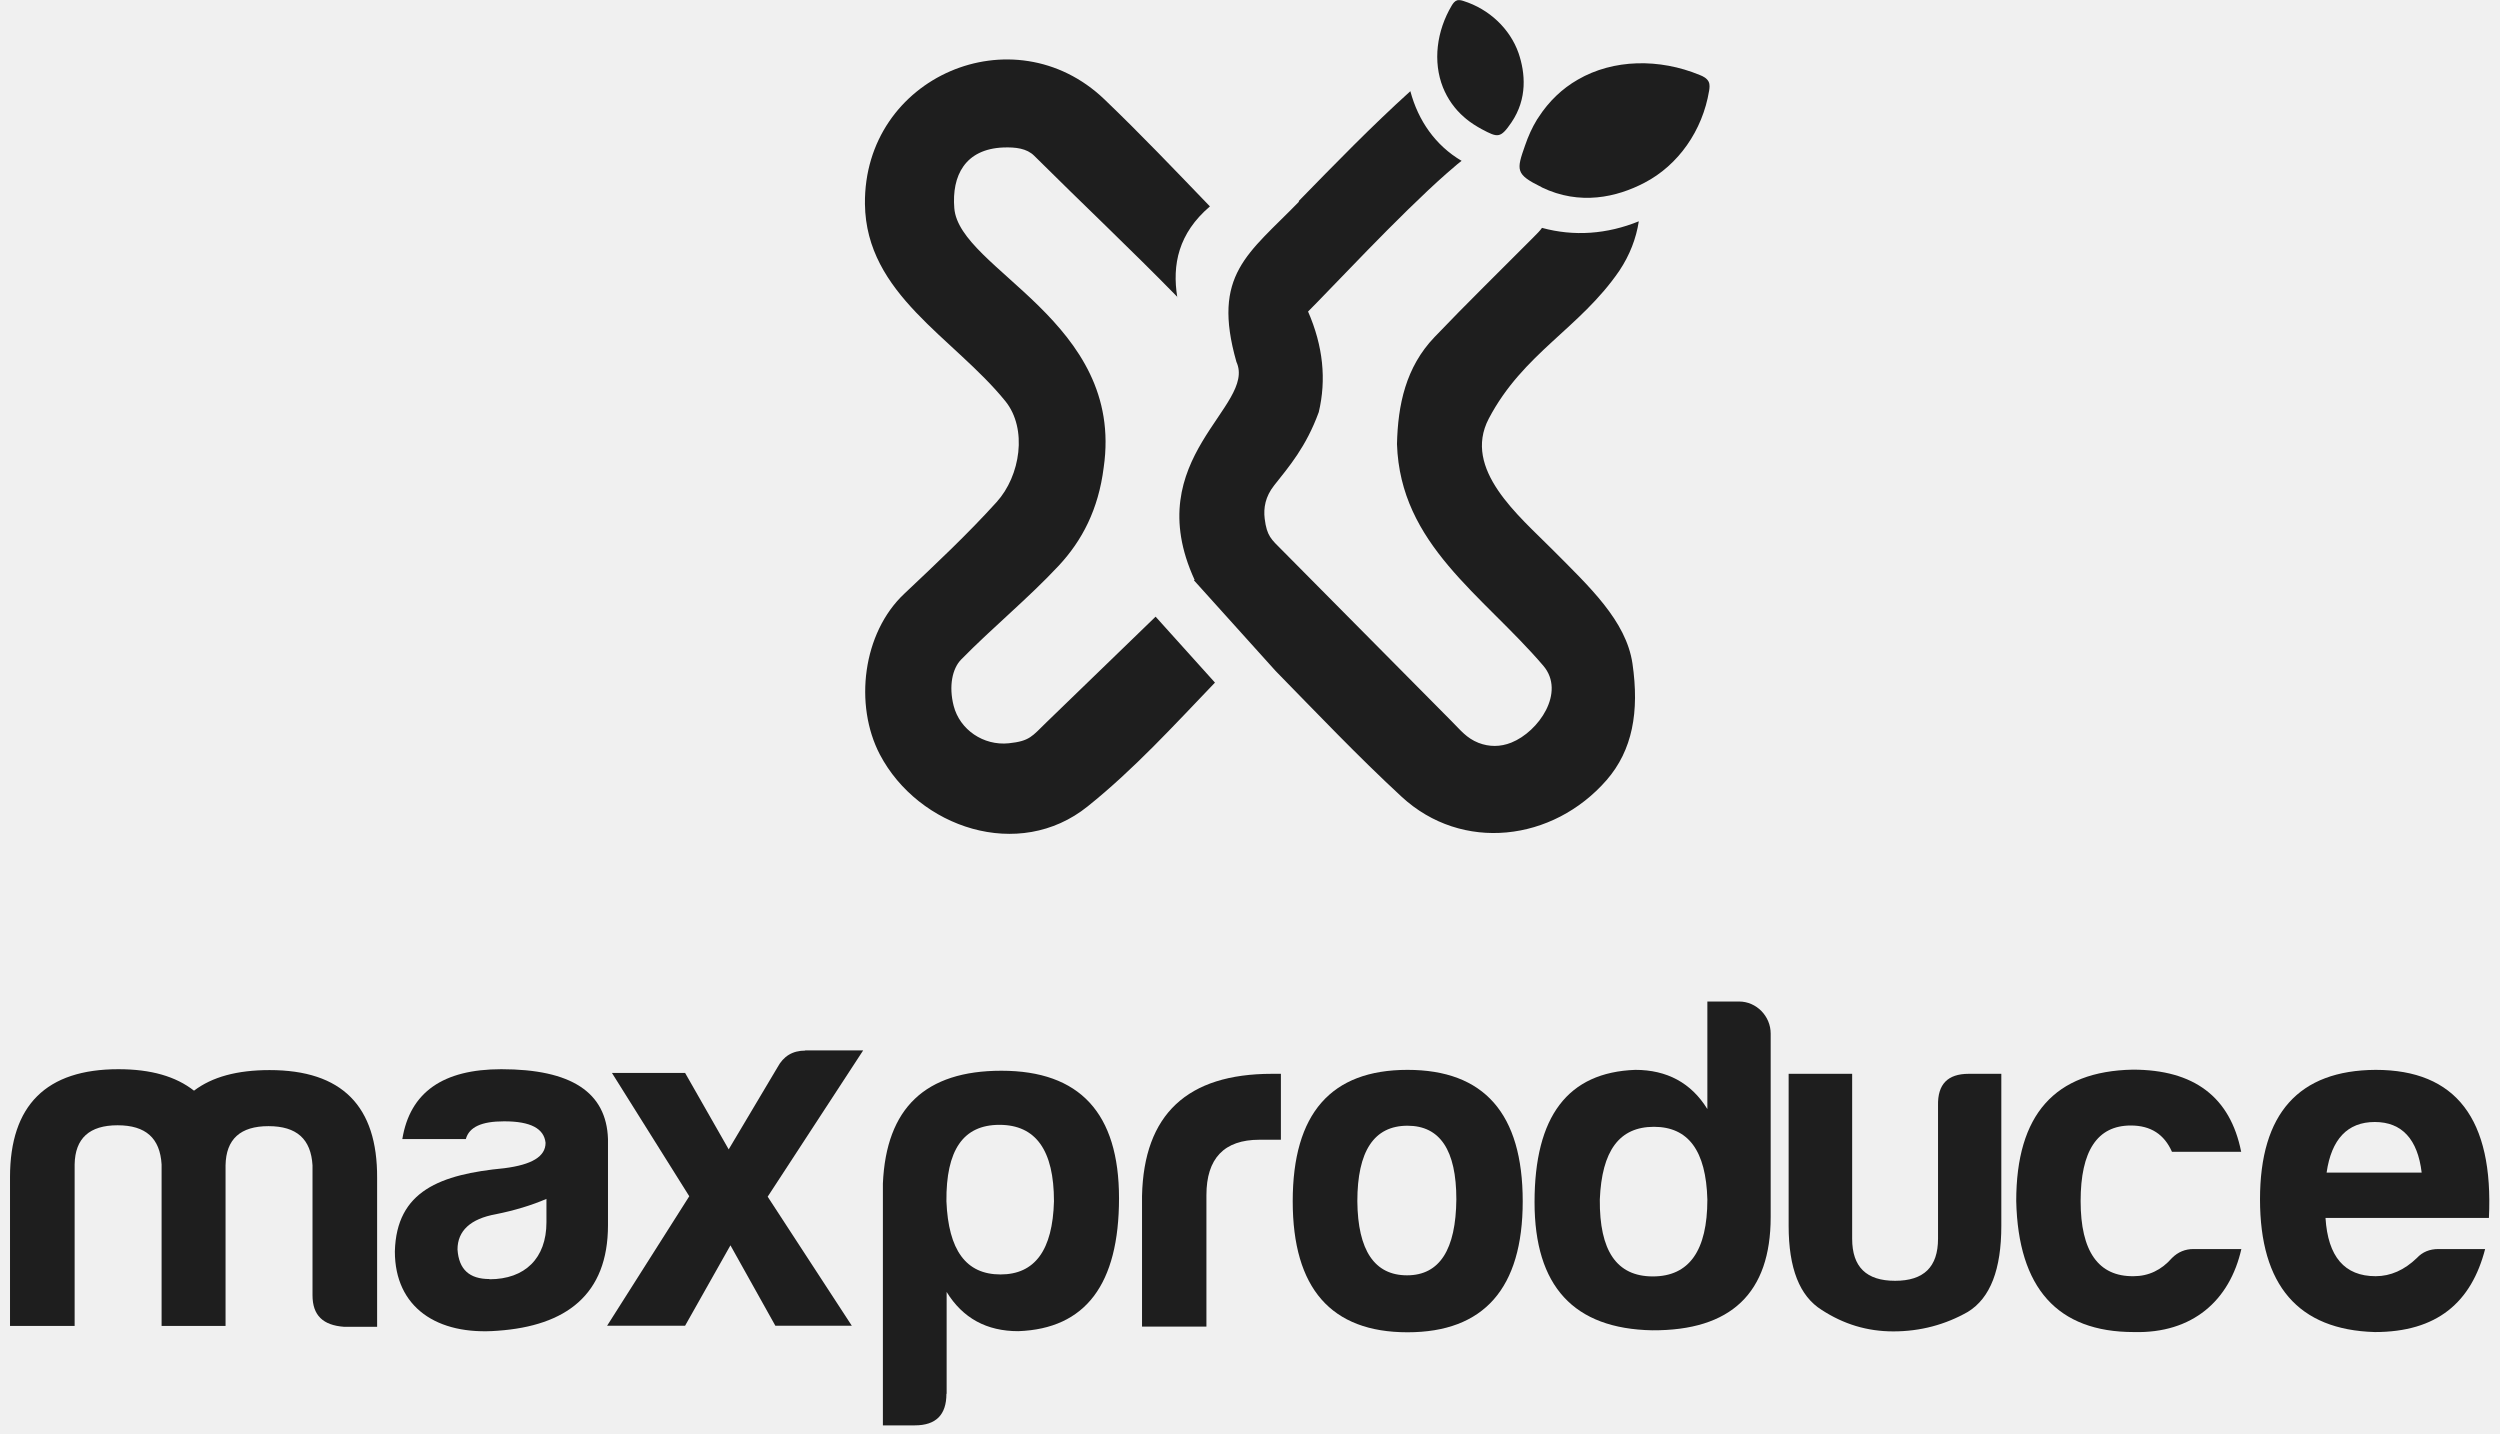
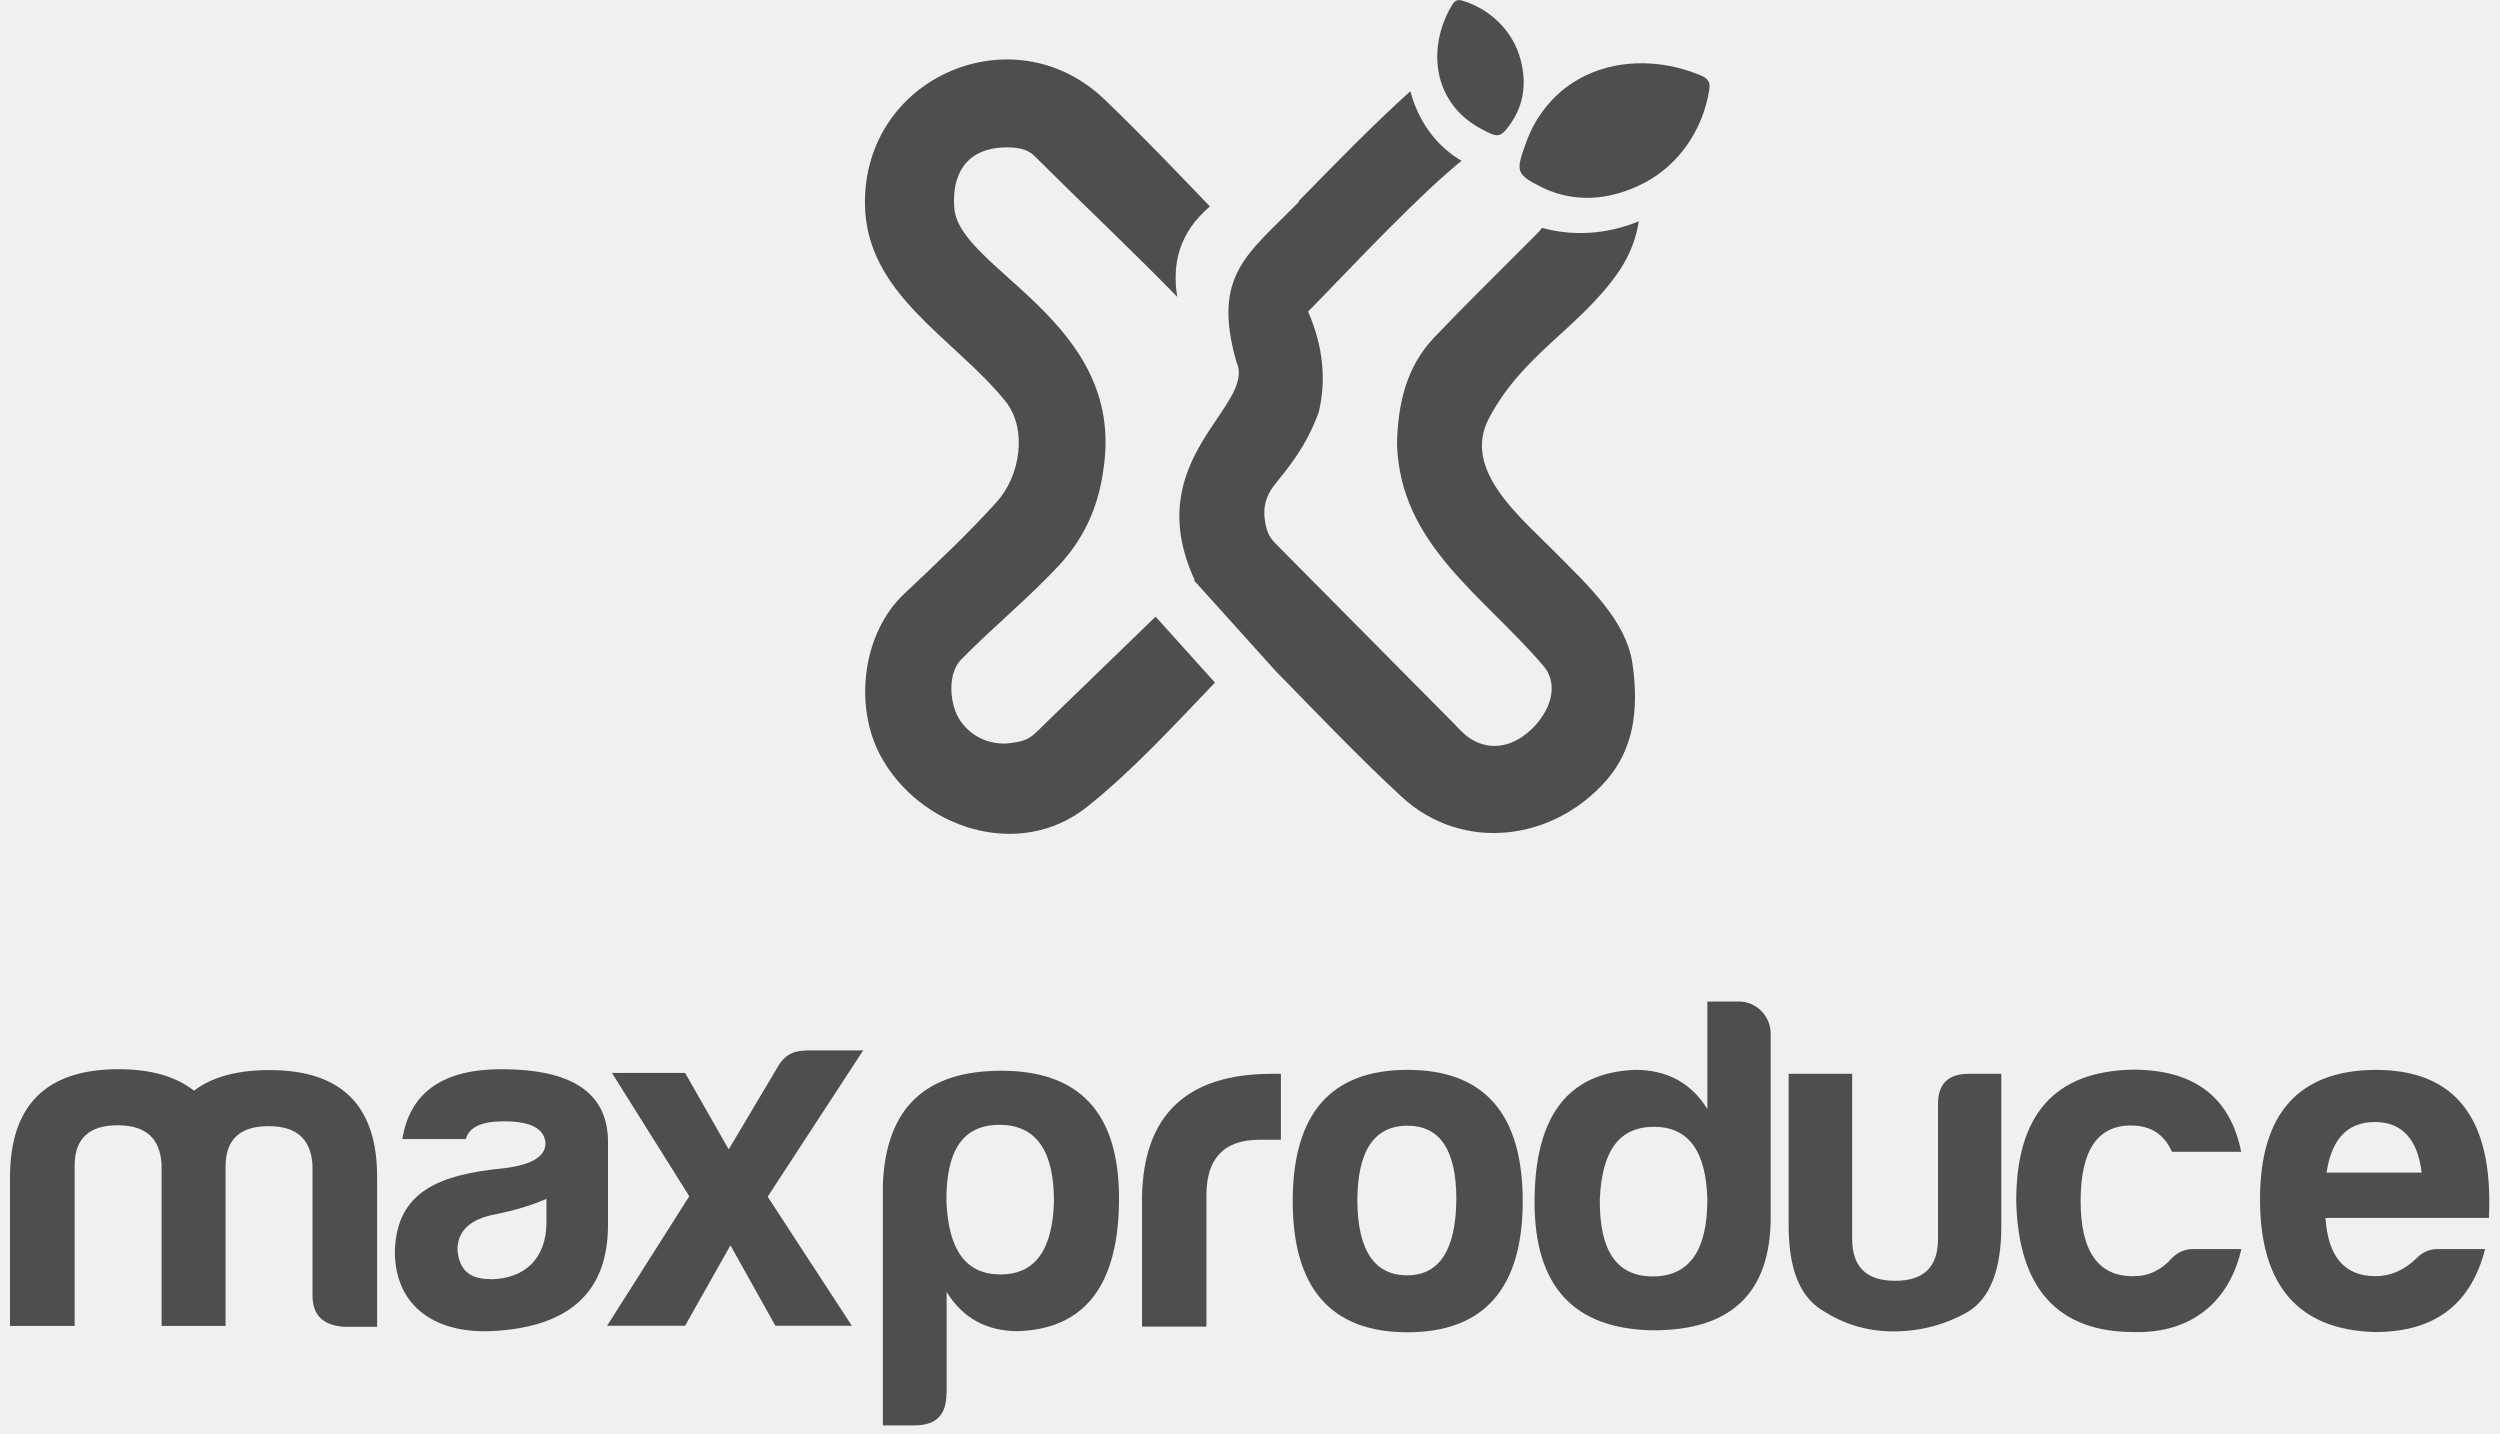
<svg xmlns="http://www.w3.org/2000/svg" width="204" height="117" viewBox="0 0 204 117" fill="none">
-   <g clip-path="url(#clip0_118_175)">
-     <path fill-rule="evenodd" clip-rule="evenodd" d="M105.969 16.413C108.954 13.357 111.921 10.301 115.085 7.441C115.728 9.854 117.14 11.874 119.267 13.125C119.16 13.214 119.053 13.303 118.927 13.393L118.034 14.161C114.209 17.522 108.4 23.777 106.738 25.422C107.971 28.246 108.239 30.981 107.613 33.626C106.577 36.468 105.182 38.077 103.967 39.614C103.252 40.525 103.091 41.437 103.199 42.331C103.377 43.742 103.717 43.993 104.646 44.922C109.258 49.569 113.851 54.217 118.463 58.864C119.196 59.597 119.66 60.222 120.643 60.615C121.519 60.955 122.431 60.955 123.324 60.597C125.559 59.704 127.775 56.487 125.934 54.324C120.947 48.497 114.262 44.44 113.994 36.236C114.066 33.036 114.709 29.962 117.051 27.513C119.678 24.761 122.413 22.097 125.094 19.398C125.451 19.041 125.666 18.826 125.827 18.594C128.436 19.309 131.135 19.112 133.727 18.058C133.512 19.452 132.994 20.811 132.136 22.097C128.919 26.798 124.29 28.818 121.483 34.162C119.321 38.291 123.95 42.098 126.667 44.833C129.687 47.871 132.69 50.642 133.209 54.145C133.781 58.095 133.209 61.223 131.1 63.654C126.72 68.677 119.303 69.57 114.37 65.012C110.813 61.724 107.47 58.202 104.092 54.753L97.425 47.353L97.479 47.317C92.903 37.362 102.555 33.161 100.893 29.533C98.855 22.383 101.858 20.721 106.005 16.449L105.969 16.413ZM96.085 24.242C92.26 20.328 88.274 16.574 84.395 12.714C83.788 12.106 82.876 11.999 81.875 12.034C78.747 12.159 77.657 14.34 77.871 16.985C78.265 22.008 91.795 26.208 90.061 38.148C89.632 41.58 88.292 44.118 86.397 46.156C83.877 48.854 80.999 51.196 78.425 53.823C77.71 54.556 77.407 55.986 77.818 57.595C78.318 59.543 80.249 60.866 82.322 60.651C84.038 60.472 84.216 60.079 85.378 58.953L94.297 50.32L99.141 55.7C95.799 59.185 92.528 62.778 88.757 65.799C83.144 70.321 74.94 67.55 71.794 61.563C69.685 57.523 70.382 51.643 73.796 48.443C76.37 46.013 78.962 43.582 81.321 40.972C83.269 38.827 83.859 34.984 82.036 32.732C77.818 27.531 70.668 24.028 70.579 16.646C70.472 6.243 82.715 1.024 90.115 8.102C93.064 10.926 95.888 13.893 98.73 16.843C96.156 19.041 95.638 21.597 96.067 24.26L96.085 24.242Z" fill="#1E1E1E" />
-     <path fill-rule="evenodd" clip-rule="evenodd" d="M125.808 15.288C128.918 16.789 131.939 16.092 134.191 14.912C136.944 13.482 138.928 10.658 139.464 7.405C139.5 7.173 139.535 6.905 139.428 6.672C139.285 6.386 138.981 6.226 138.695 6.118C135.407 4.76 131.653 4.814 128.758 6.494C127.471 7.227 126.38 8.281 125.558 9.55C125.558 9.568 125.505 9.622 125.451 9.711L125.433 9.729L125.415 9.765C125.022 10.408 124.7 11.123 124.45 11.856C123.735 13.893 123.646 14.215 125.79 15.27L125.808 15.288Z" fill="#1E1E1E" />
-     <path fill-rule="evenodd" clip-rule="evenodd" d="M123.341 9.979C124.646 8.049 124.468 5.958 123.913 4.331C123.216 2.347 121.518 0.738 119.409 0.077C119.248 0.023 119.07 -0.012 118.909 0.023C118.694 0.095 118.569 0.274 118.462 0.452C117.229 2.526 116.907 5.028 117.747 7.137C118.122 8.067 118.712 8.907 119.481 9.568C119.481 9.568 119.516 9.604 119.588 9.657L119.606 9.675L119.624 9.693C120.017 10.015 120.464 10.301 120.928 10.551C122.215 11.23 122.43 11.32 123.341 9.979Z" fill="#1E1E1E" />
-     <path d="M9.593 91.823C11.899 91.823 13.06 92.878 13.186 95.022V108.195H18.405V95.094C18.441 92.949 19.62 91.894 21.908 91.894C24.214 91.894 25.375 92.949 25.501 95.094V105.693C25.501 107.337 26.359 108.142 28.074 108.267H30.773V96.131C30.809 90.25 27.896 87.319 21.997 87.319C19.352 87.319 17.314 87.873 15.831 88.999C14.347 87.837 12.328 87.247 9.664 87.247C3.784 87.247 0.817 90.179 0.817 96.059V108.195H6.09V95.022C6.125 92.878 7.305 91.823 9.593 91.823Z" fill="#1E1E1E" />
-     <path d="M39.943 104.37C38.298 104.37 37.44 103.584 37.333 101.957C37.333 100.438 38.388 99.455 40.461 99.08C41.98 98.776 43.392 98.347 44.59 97.829V99.741C44.59 102.672 42.838 104.388 39.943 104.388V104.37ZM41.158 91.501C43.303 91.501 44.393 92.091 44.518 93.253C44.518 94.379 43.392 95.04 41.158 95.326C35.939 95.827 32.346 97.167 32.221 102.118C32.221 106.676 35.653 108.982 40.604 108.589C46.181 108.195 49.612 105.657 49.612 99.974V92.949C49.487 89.124 46.61 87.247 40.908 87.247C36.153 87.247 33.455 89.124 32.829 92.949H38.012C38.28 91.966 39.299 91.501 41.122 91.501H41.158Z" fill="#1E1E1E" />
-     <path d="M65.717 85.728C64.662 85.728 63.929 86.193 63.447 87.087L59.461 93.789L55.904 87.551H49.934L56.244 97.614L49.541 108.178H55.904L59.604 101.618L63.268 108.178H69.506L62.642 97.65L70.436 85.71H65.681L65.717 85.728Z" fill="#1E1E1E" />
-     <path d="M77.228 113.736C77.228 115.452 76.37 116.31 74.654 116.31H72.044V96.577C72.312 90.411 75.512 87.372 81.714 87.372C88.113 87.372 91.312 90.84 91.312 97.775C91.312 104.799 88.578 108.428 83.09 108.624C80.517 108.624 78.568 107.57 77.246 105.425V113.736H77.228ZM81.643 103.995C84.449 103.995 85.897 102.011 86.004 98.025C86.004 93.861 84.52 91.787 81.553 91.787C78.586 91.787 77.192 93.861 77.228 98.025C77.389 102.011 78.819 103.995 81.643 103.995Z" fill="#1E1E1E" />
-     <path d="M93.171 108.249H98.444V97.525C98.444 94.522 99.891 93.003 102.769 93.003H104.521V87.623H103.788C96.889 87.623 93.332 90.929 93.189 97.596V108.249H93.171Z" fill="#1E1E1E" />
-     <path d="M114.852 87.301C108.614 87.301 105.486 90.858 105.486 98.025C105.486 105.121 108.614 108.714 114.852 108.714C121.09 108.714 124.254 105.121 124.254 98.025C124.254 90.858 121.09 87.301 114.852 87.301ZM114.852 91.859C117.498 91.859 118.838 93.843 118.838 97.864C118.802 101.957 117.48 104.066 114.816 104.066C112.171 104.066 110.795 102.047 110.759 98.025C110.759 93.932 112.118 91.859 114.852 91.859Z" fill="#1E1E1E" />
-     <path d="M134.96 91.948C137.766 91.948 139.214 93.896 139.321 97.882C139.321 102.047 137.838 104.156 134.871 104.156C131.904 104.156 130.509 102.047 130.545 97.882C130.706 93.896 132.136 91.948 134.96 91.948ZM141.895 81.724H139.321V90.5C137.999 88.356 136.015 87.301 133.441 87.301C127.936 87.498 125.219 91.09 125.219 98.097C125.219 104.96 128.418 108.428 134.817 108.553C141.252 108.589 144.487 105.514 144.487 99.312V84.334C144.487 82.922 143.325 81.724 141.913 81.724H141.895Z" fill="#1E1E1E" />
-     <path d="M163.29 87.623H160.645C158.929 87.623 158.107 88.481 158.143 90.196V101.082C158.143 103.387 156.981 104.513 154.639 104.513C152.298 104.513 151.136 103.387 151.136 101.082V87.623H145.953V100.027C145.953 103.494 146.846 105.764 148.652 106.891C150.439 108.052 152.351 108.642 154.496 108.642C156.713 108.642 158.75 108.088 160.573 107.051C162.414 105.925 163.308 103.584 163.308 100.027V87.623H163.29Z" fill="#1E1E1E" />
-     <path d="M182.88 101.922H178.984C178.323 101.922 177.733 102.154 177.232 102.654C176.374 103.637 175.32 104.138 174.104 104.138C171.227 104.174 169.779 102.118 169.779 98.007C169.779 93.914 171.137 91.841 173.872 91.841C175.516 91.841 176.607 92.574 177.232 93.986H182.88C181.987 89.499 179.02 87.283 174.033 87.283C167.67 87.408 164.524 90.947 164.524 98.007C164.685 105.103 167.884 108.696 174.122 108.696C178.912 108.821 181.951 106.122 182.898 101.904L182.88 101.922Z" fill="#1E1E1E" />
-     <path d="M202.791 101.922H198.966C198.269 101.922 197.679 102.154 197.215 102.654C196.196 103.637 195.07 104.138 193.854 104.138C191.316 104.138 189.958 102.547 189.761 99.383H203.095C203.488 91.305 200.396 87.301 193.854 87.301C187.581 87.337 184.417 90.858 184.417 97.864C184.417 104.889 187.545 108.517 193.783 108.696C198.859 108.696 201.665 106.283 202.791 101.904V101.922ZM193.783 91.555C195.999 91.555 197.286 92.967 197.608 95.684H189.851C190.244 92.949 191.567 91.555 193.783 91.555Z" fill="#1E1E1E" />
+   <g clip-path="url(#clip0_145_236)">
+     <path fill-rule="evenodd" clip-rule="evenodd" d="M105.969 16.413C108.954 13.357 111.921 10.301 115.085 7.441C115.728 9.854 117.14 11.874 119.267 13.125C119.16 13.214 119.053 13.303 118.927 13.393L118.034 14.161C114.209 17.522 108.4 23.777 106.738 25.422C107.971 28.246 108.239 30.981 107.613 33.626C106.577 36.468 105.182 38.077 103.967 39.614C103.252 40.525 103.091 41.437 103.199 42.331C103.377 43.742 103.717 43.993 104.646 44.922C109.258 49.569 113.851 54.217 118.463 58.864C119.196 59.597 119.66 60.222 120.643 60.615C121.519 60.955 122.431 60.955 123.324 60.597C125.559 59.704 127.775 56.487 125.934 54.324C120.947 48.497 114.262 44.44 113.994 36.236C114.066 33.036 114.709 29.962 117.051 27.513C119.678 24.761 122.413 22.097 125.094 19.398C125.451 19.041 125.666 18.826 125.827 18.594C128.436 19.309 131.135 19.112 133.727 18.058C133.512 19.452 132.994 20.811 132.136 22.097C128.919 26.798 124.29 28.818 121.483 34.162C119.321 38.291 123.95 42.098 126.667 44.833C129.687 47.871 132.69 50.642 133.209 54.145C133.781 58.095 133.209 61.223 131.1 63.654C126.72 68.677 119.303 69.57 114.37 65.012C110.813 61.724 107.47 58.202 104.092 54.753L97.425 47.353L97.479 47.317C92.903 37.362 102.555 33.161 100.893 29.533C98.855 22.383 101.858 20.721 106.005 16.449L105.969 16.413ZM96.085 24.242C92.26 20.328 88.274 16.574 84.395 12.714C83.788 12.106 82.876 11.999 81.875 12.034C78.747 12.159 77.657 14.34 77.871 16.985C78.265 22.008 91.795 26.208 90.061 38.148C89.632 41.58 88.292 44.118 86.397 46.156C83.877 48.854 80.999 51.196 78.425 53.823C77.71 54.556 77.407 55.986 77.818 57.595C78.318 59.543 80.249 60.866 82.322 60.651C84.038 60.472 84.216 60.079 85.378 58.953L94.297 50.32L99.141 55.7C95.799 59.185 92.528 62.778 88.757 65.799C83.144 70.321 74.94 67.55 71.794 61.563C69.685 57.523 70.382 51.643 73.796 48.443C76.37 46.013 78.962 43.582 81.321 40.972C83.269 38.827 83.859 34.984 82.036 32.732C77.818 27.531 70.668 24.028 70.579 16.646C70.472 6.243 82.715 1.024 90.115 8.102C93.064 10.926 95.888 13.893 98.73 16.843C96.156 19.041 95.638 21.597 96.067 24.26L96.085 24.242Z" fill="#4E4E4E" />
+     <path fill-rule="evenodd" clip-rule="evenodd" d="M125.808 15.288C128.918 16.789 131.939 16.092 134.191 14.912C136.944 13.482 138.928 10.658 139.464 7.405C139.5 7.173 139.535 6.905 139.428 6.672C139.285 6.386 138.981 6.226 138.695 6.118C135.407 4.76 131.653 4.814 128.758 6.494C127.471 7.227 126.38 8.281 125.558 9.55C125.558 9.568 125.505 9.622 125.451 9.711L125.433 9.729L125.415 9.765C125.022 10.408 124.7 11.123 124.45 11.856C123.735 13.893 123.646 14.215 125.79 15.27L125.808 15.288Z" fill="#4E4E4E" />
+     <path fill-rule="evenodd" clip-rule="evenodd" d="M123.341 9.979C124.646 8.049 124.468 5.958 123.913 4.331C123.216 2.347 121.518 0.738 119.409 0.077C119.248 0.023 119.07 -0.012 118.909 0.023C118.694 0.095 118.569 0.274 118.462 0.452C117.229 2.526 116.907 5.028 117.747 7.137C118.122 8.067 118.712 8.907 119.481 9.568C119.481 9.568 119.516 9.604 119.588 9.657L119.606 9.675L119.624 9.693C120.017 10.015 120.464 10.301 120.928 10.551C122.215 11.23 122.43 11.32 123.341 9.979Z" fill="#4E4E4E" />
+     <path d="M9.593 91.823C11.899 91.823 13.06 92.878 13.186 95.022V108.195H18.405V95.094C18.441 92.949 19.62 91.894 21.908 91.894C24.214 91.894 25.375 92.949 25.501 95.094V105.693C25.501 107.337 26.359 108.142 28.074 108.267H30.773V96.131C30.809 90.25 27.896 87.319 21.997 87.319C19.352 87.319 17.314 87.873 15.831 88.999C14.347 87.837 12.328 87.247 9.664 87.247C3.784 87.247 0.817 90.179 0.817 96.059V108.195H6.09V95.022C6.125 92.878 7.305 91.823 9.593 91.823Z" fill="#4E4E4E" />
+     <path d="M39.943 104.37C38.298 104.37 37.44 103.584 37.333 101.957C37.333 100.438 38.388 99.455 40.461 99.08C41.98 98.776 43.392 98.347 44.59 97.829V99.741C44.59 102.672 42.838 104.388 39.943 104.388V104.37ZM41.158 91.501C43.303 91.501 44.393 92.091 44.518 93.253C44.518 94.379 43.392 95.04 41.158 95.326C35.939 95.827 32.346 97.167 32.221 102.118C32.221 106.676 35.653 108.982 40.604 108.589C46.181 108.195 49.612 105.657 49.612 99.974V92.949C49.487 89.124 46.61 87.247 40.908 87.247C36.153 87.247 33.455 89.124 32.829 92.949H38.012C38.28 91.966 39.299 91.501 41.122 91.501H41.158Z" fill="#4E4E4E" />
+     <path d="M65.717 85.728C64.662 85.728 63.929 86.193 63.447 87.087L59.461 93.789L55.904 87.551H49.934L56.244 97.614L49.541 108.178H55.904L59.604 101.618L63.268 108.178H69.506L62.642 97.65L70.436 85.71H65.681L65.717 85.728Z" fill="#4E4E4E" />
+     <path d="M77.228 113.736C77.228 115.452 76.37 116.31 74.654 116.31H72.044V96.577C72.312 90.411 75.512 87.372 81.714 87.372C88.113 87.372 91.312 90.84 91.312 97.775C91.312 104.799 88.578 108.428 83.09 108.624C80.517 108.624 78.568 107.57 77.246 105.425V113.736H77.228ZM81.643 103.995C84.449 103.995 85.897 102.011 86.004 98.025C86.004 93.861 84.52 91.787 81.553 91.787C78.586 91.787 77.192 93.861 77.228 98.025C77.389 102.011 78.819 103.995 81.643 103.995Z" fill="#4E4E4E" />
+     <path d="M93.171 108.249H98.444V97.525C98.444 94.522 99.891 93.003 102.769 93.003H104.521V87.623H103.788C96.889 87.623 93.332 90.929 93.189 97.596V108.249H93.171Z" fill="#4E4E4E" />
+     <path d="M114.852 87.301C108.614 87.301 105.486 90.858 105.486 98.025C105.486 105.121 108.614 108.714 114.852 108.714C121.09 108.714 124.254 105.121 124.254 98.025C124.254 90.858 121.09 87.301 114.852 87.301ZM114.852 91.859C117.498 91.859 118.838 93.843 118.838 97.864C118.802 101.957 117.48 104.066 114.816 104.066C112.171 104.066 110.795 102.047 110.759 98.025C110.759 93.932 112.118 91.859 114.852 91.859Z" fill="#4E4E4E" />
+     <path d="M134.96 91.948C137.766 91.948 139.214 93.896 139.321 97.882C139.321 102.047 137.838 104.156 134.871 104.156C131.904 104.156 130.509 102.047 130.545 97.882C130.706 93.896 132.136 91.948 134.96 91.948ZM141.895 81.724H139.321V90.5C137.999 88.356 136.015 87.301 133.441 87.301C127.936 87.498 125.219 91.09 125.219 98.097C125.219 104.96 128.418 108.428 134.817 108.553C141.252 108.589 144.487 105.514 144.487 99.312V84.334C144.487 82.922 143.325 81.724 141.913 81.724H141.895Z" fill="#4E4E4E" />
+     <path d="M163.29 87.623H160.645C158.929 87.623 158.107 88.481 158.143 90.196V101.082C158.143 103.387 156.981 104.513 154.639 104.513C152.298 104.513 151.136 103.387 151.136 101.082V87.623H145.953V100.027C145.953 103.494 146.846 105.764 148.652 106.891C150.439 108.052 152.351 108.642 154.496 108.642C156.713 108.642 158.75 108.088 160.573 107.051C162.414 105.925 163.308 103.584 163.308 100.027V87.623H163.29Z" fill="#4E4E4E" />
+     <path d="M182.88 101.922H178.984C178.323 101.922 177.733 102.154 177.232 102.654C176.374 103.637 175.32 104.138 174.104 104.138C171.227 104.174 169.779 102.118 169.779 98.007C169.779 93.914 171.137 91.841 173.872 91.841C175.516 91.841 176.607 92.574 177.232 93.986H182.88C181.987 89.499 179.02 87.283 174.033 87.283C167.67 87.408 164.524 90.947 164.524 98.007C164.685 105.103 167.884 108.696 174.122 108.696C178.912 108.821 181.951 106.122 182.898 101.904L182.88 101.922Z" fill="#4E4E4E" />
+     <path d="M202.791 101.922H198.966C198.269 101.922 197.679 102.154 197.215 102.654C196.196 103.637 195.07 104.138 193.854 104.138C191.316 104.138 189.958 102.547 189.761 99.383H203.095C203.488 91.305 200.396 87.301 193.854 87.301C187.581 87.337 184.417 90.858 184.417 97.864C184.417 104.889 187.545 108.517 193.783 108.696C198.859 108.696 201.665 106.283 202.791 101.904V101.922ZM193.783 91.555C195.999 91.555 197.286 92.967 197.608 95.684H189.851C190.244 92.949 191.567 91.555 193.783 91.555Z" fill="#4E4E4E" />
  </g>
  <defs>
-     <clipPath id="clip0_118_175">
+     <clipPath id="clip0_145_236">
      <rect width="202.331" height="116.315" fill="white" transform="translate(0.816895)" />
    </clipPath>
  </defs>
</svg>
